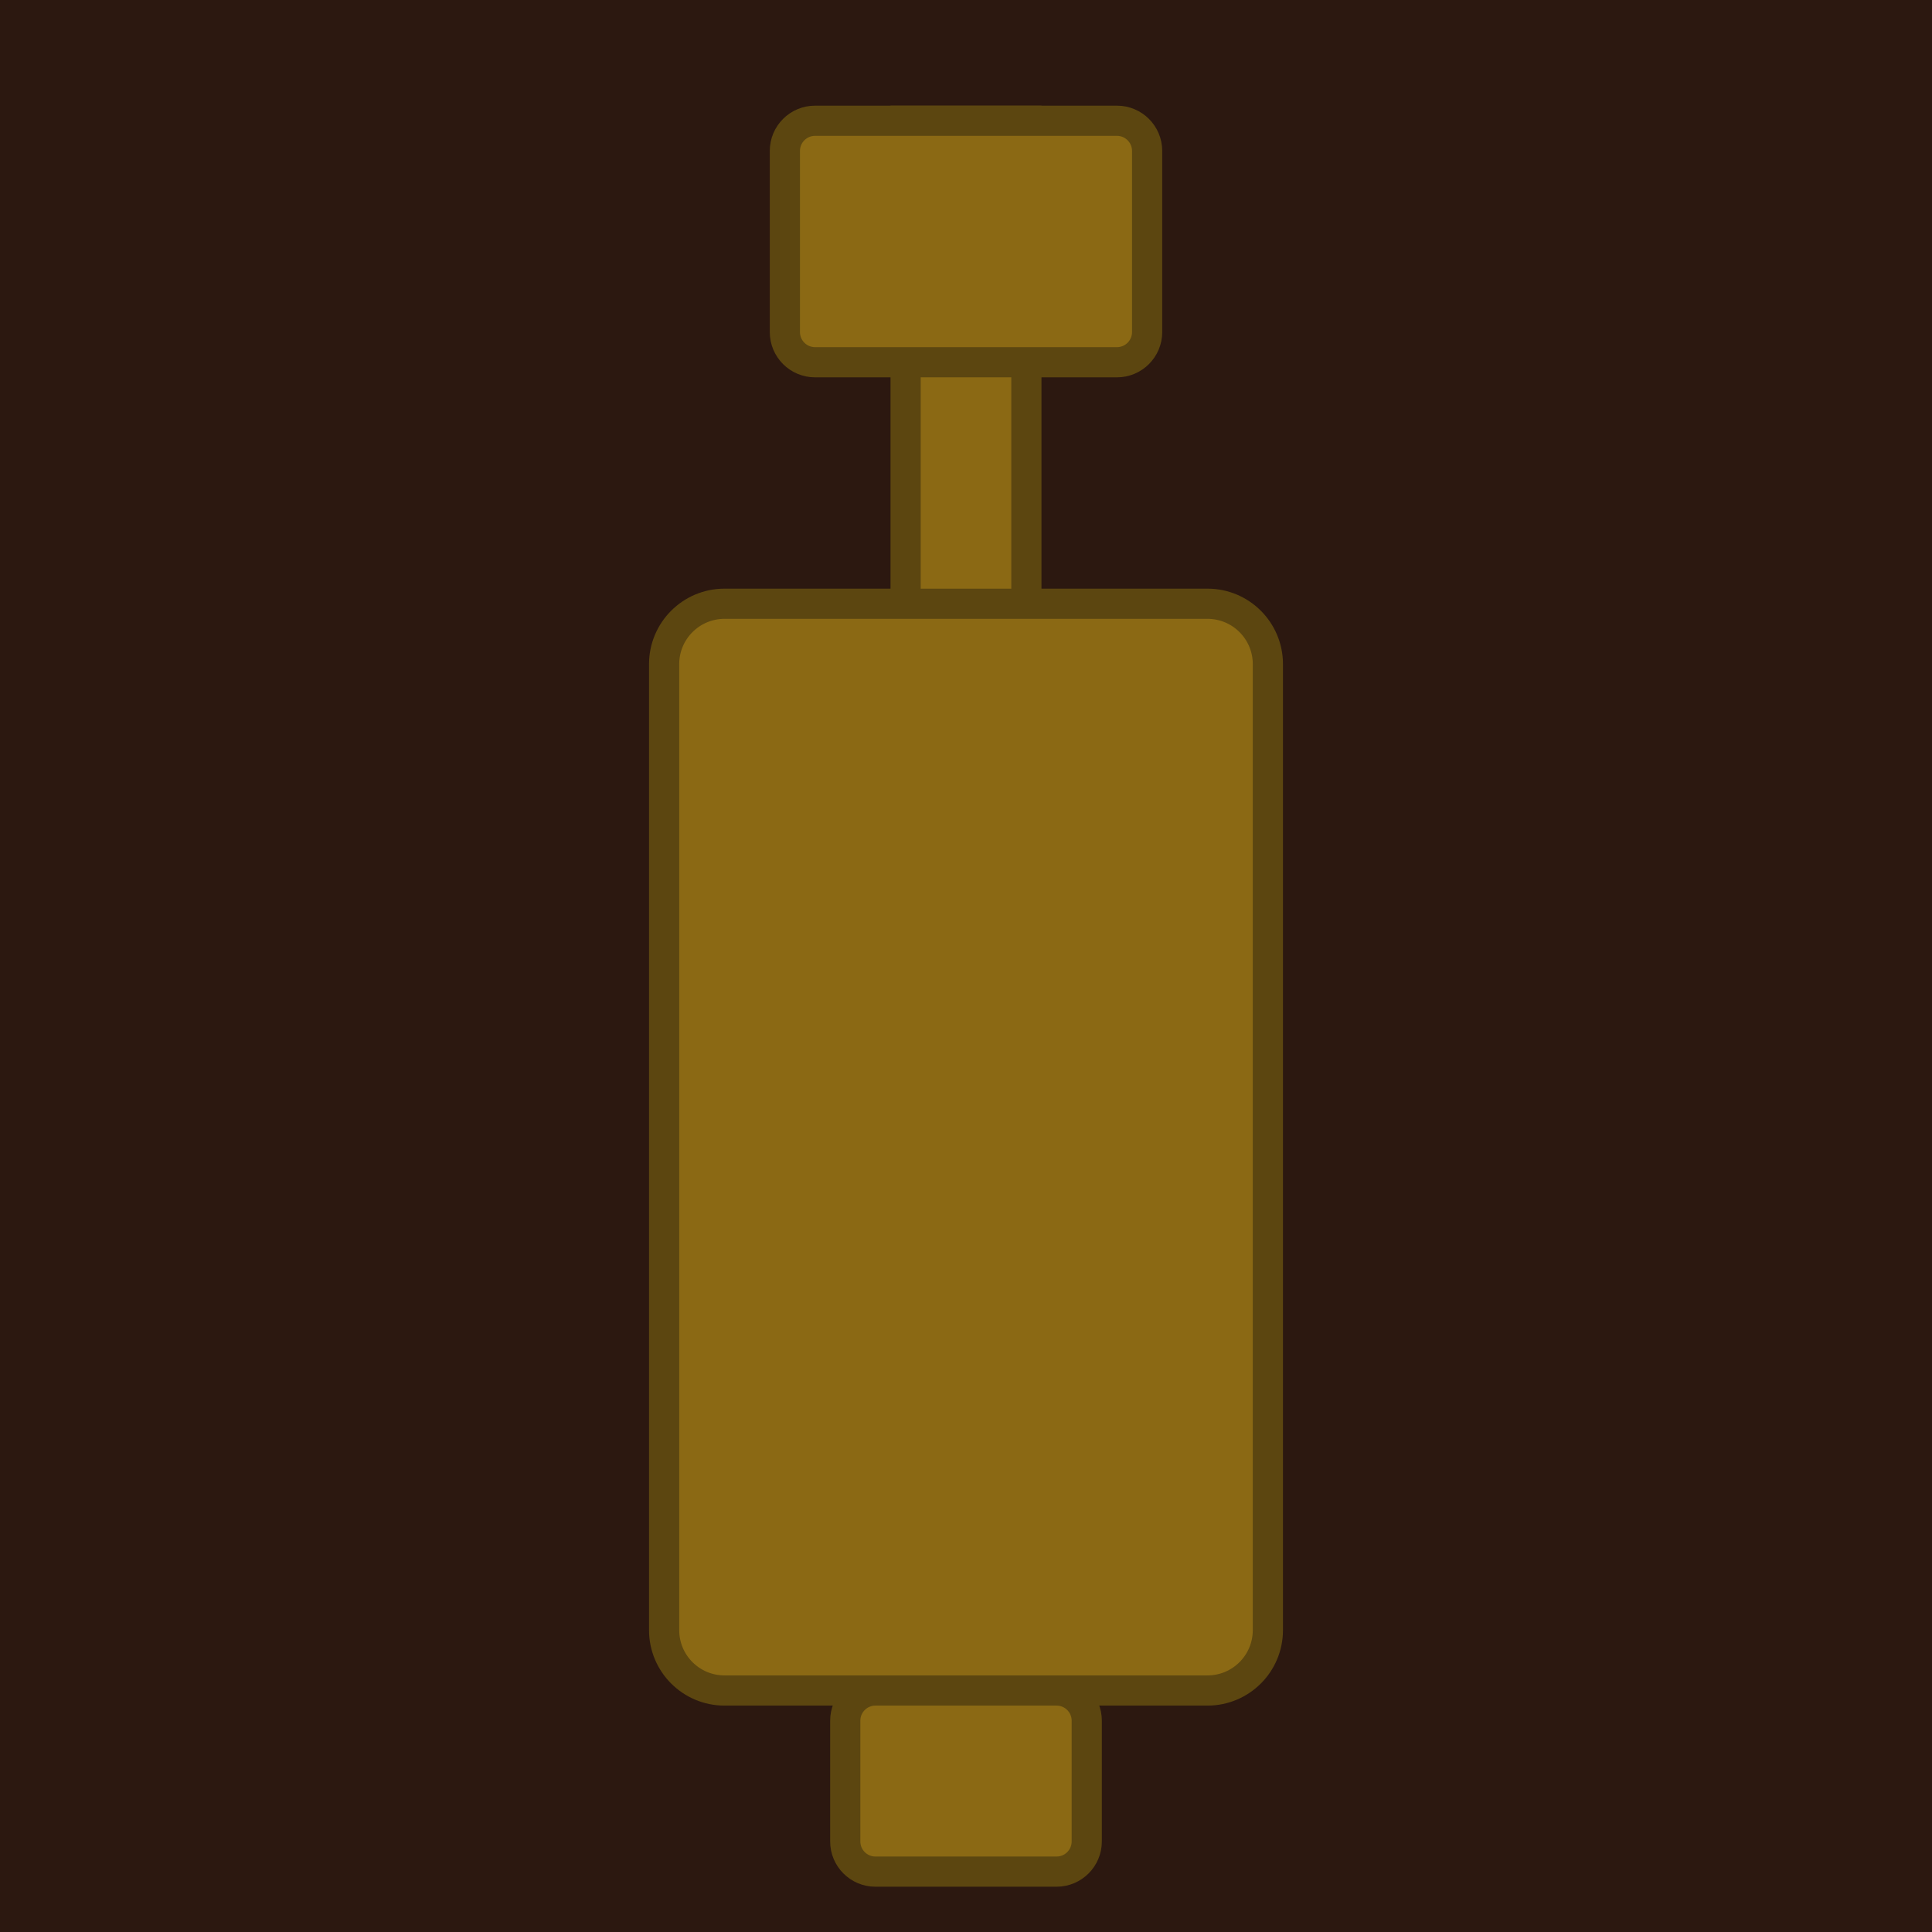
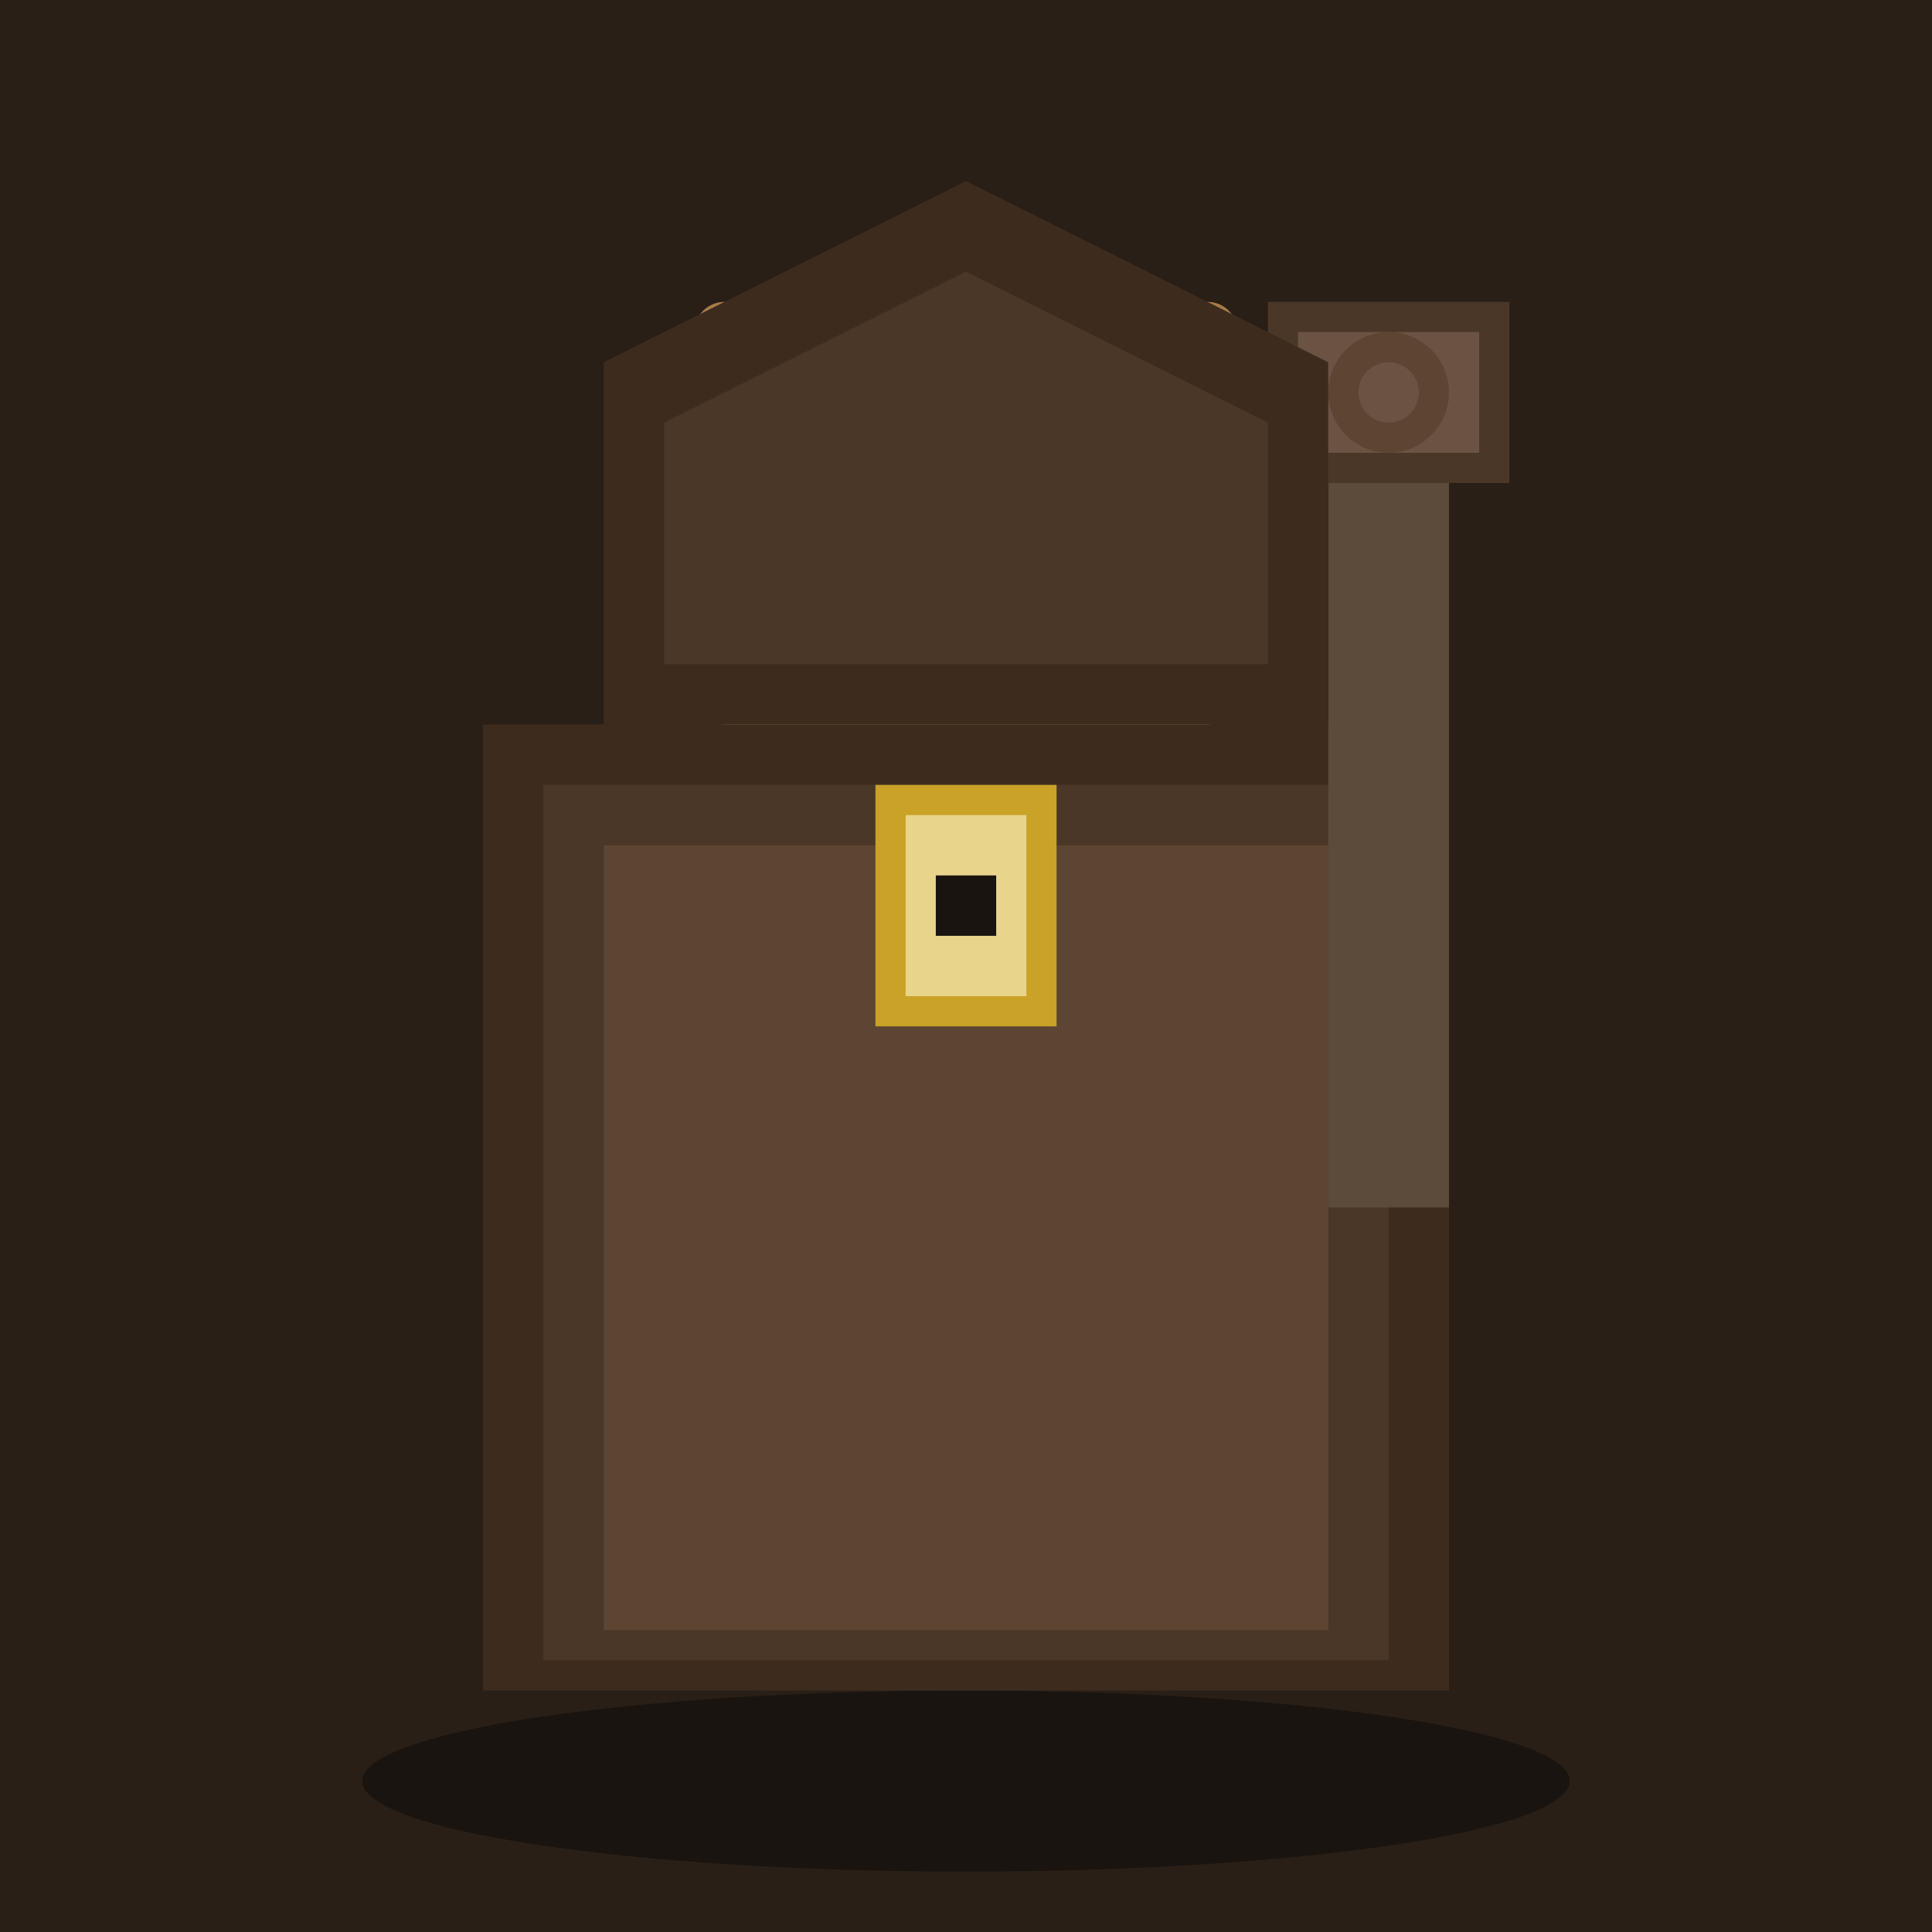
- <svg xmlns="http://www.w3.org/2000/svg" viewBox="0 0 64 64" width="64" height="64">
-   <rect width="64" height="64" fill="#2c1810" />
-   <g fill="#8b6914" stroke="#5c4610" stroke-width="1">
-     <rect x="30" y="4" width="4" height="56" />
-     <rect x="26" y="4" width="12" height="8" rx="1" />
-     <rect x="22" y="20" width="20" height="36" rx="2" />
-     <rect x="28" y="56" width="8" height="6" rx="1" />
-   </g>
+ <svg xmlns="http://www.w3.org/2000/svg" viewBox="0 0 128 128" width="128" height="128">
+   <rect width="128" height="128" fill="#2a1f16" />
+   <ellipse cx="64" cy="118" rx="40" ry="6" fill="#1a1410" />
+   <rect x="32" y="48" width="64" height="64" fill="#3d2c1e" />
+   <rect x="36" y="52" width="56" height="58" fill="#4a3728" />
+   <rect x="40" y="56" width="48" height="52" fill="#5c4532" />
+   <rect x="58" y="52" width="12" height="16" fill="#c9a227" />
+   <rect x="60" y="54" width="8" height="12" fill="#e8d48a" />
+   <rect x="62" y="58" width="4" height="4" fill="#1a1410" />
+   <rect x="88" y="24" width="8" height="56" fill="#5c4a3a" />
+   <rect x="84" y="20" width="16" height="12" fill="#4a3728" />
+   <rect x="86" y="22" width="12" height="8" fill="#6b5344" />
+   <circle cx="92" cy="26" r="4" fill="#5c4532" />
+   <circle cx="92" cy="26" r="2" fill="#6b5344" />
+   <rect x="46" y="20" width="36" height="28" rx="2" fill="#a67c4a" />
+   <rect x="48" y="22" width="32" height="24" rx="1" fill="#b88a5c" />
+   <rect x="52" y="26" width="8" height="4" fill="#1a1410" />
+   <rect x="68" y="26" width="8" height="4" fill="#1a1410" />
+   <path d="M40 24 L64 12 L88 24 L88 48 L40 48 Z" fill="#3d2c1e" />
+   <path d="M44 28 L64 18 L84 28 L84 44 L44 44 Z" fill="#4a3728" />
</svg>
